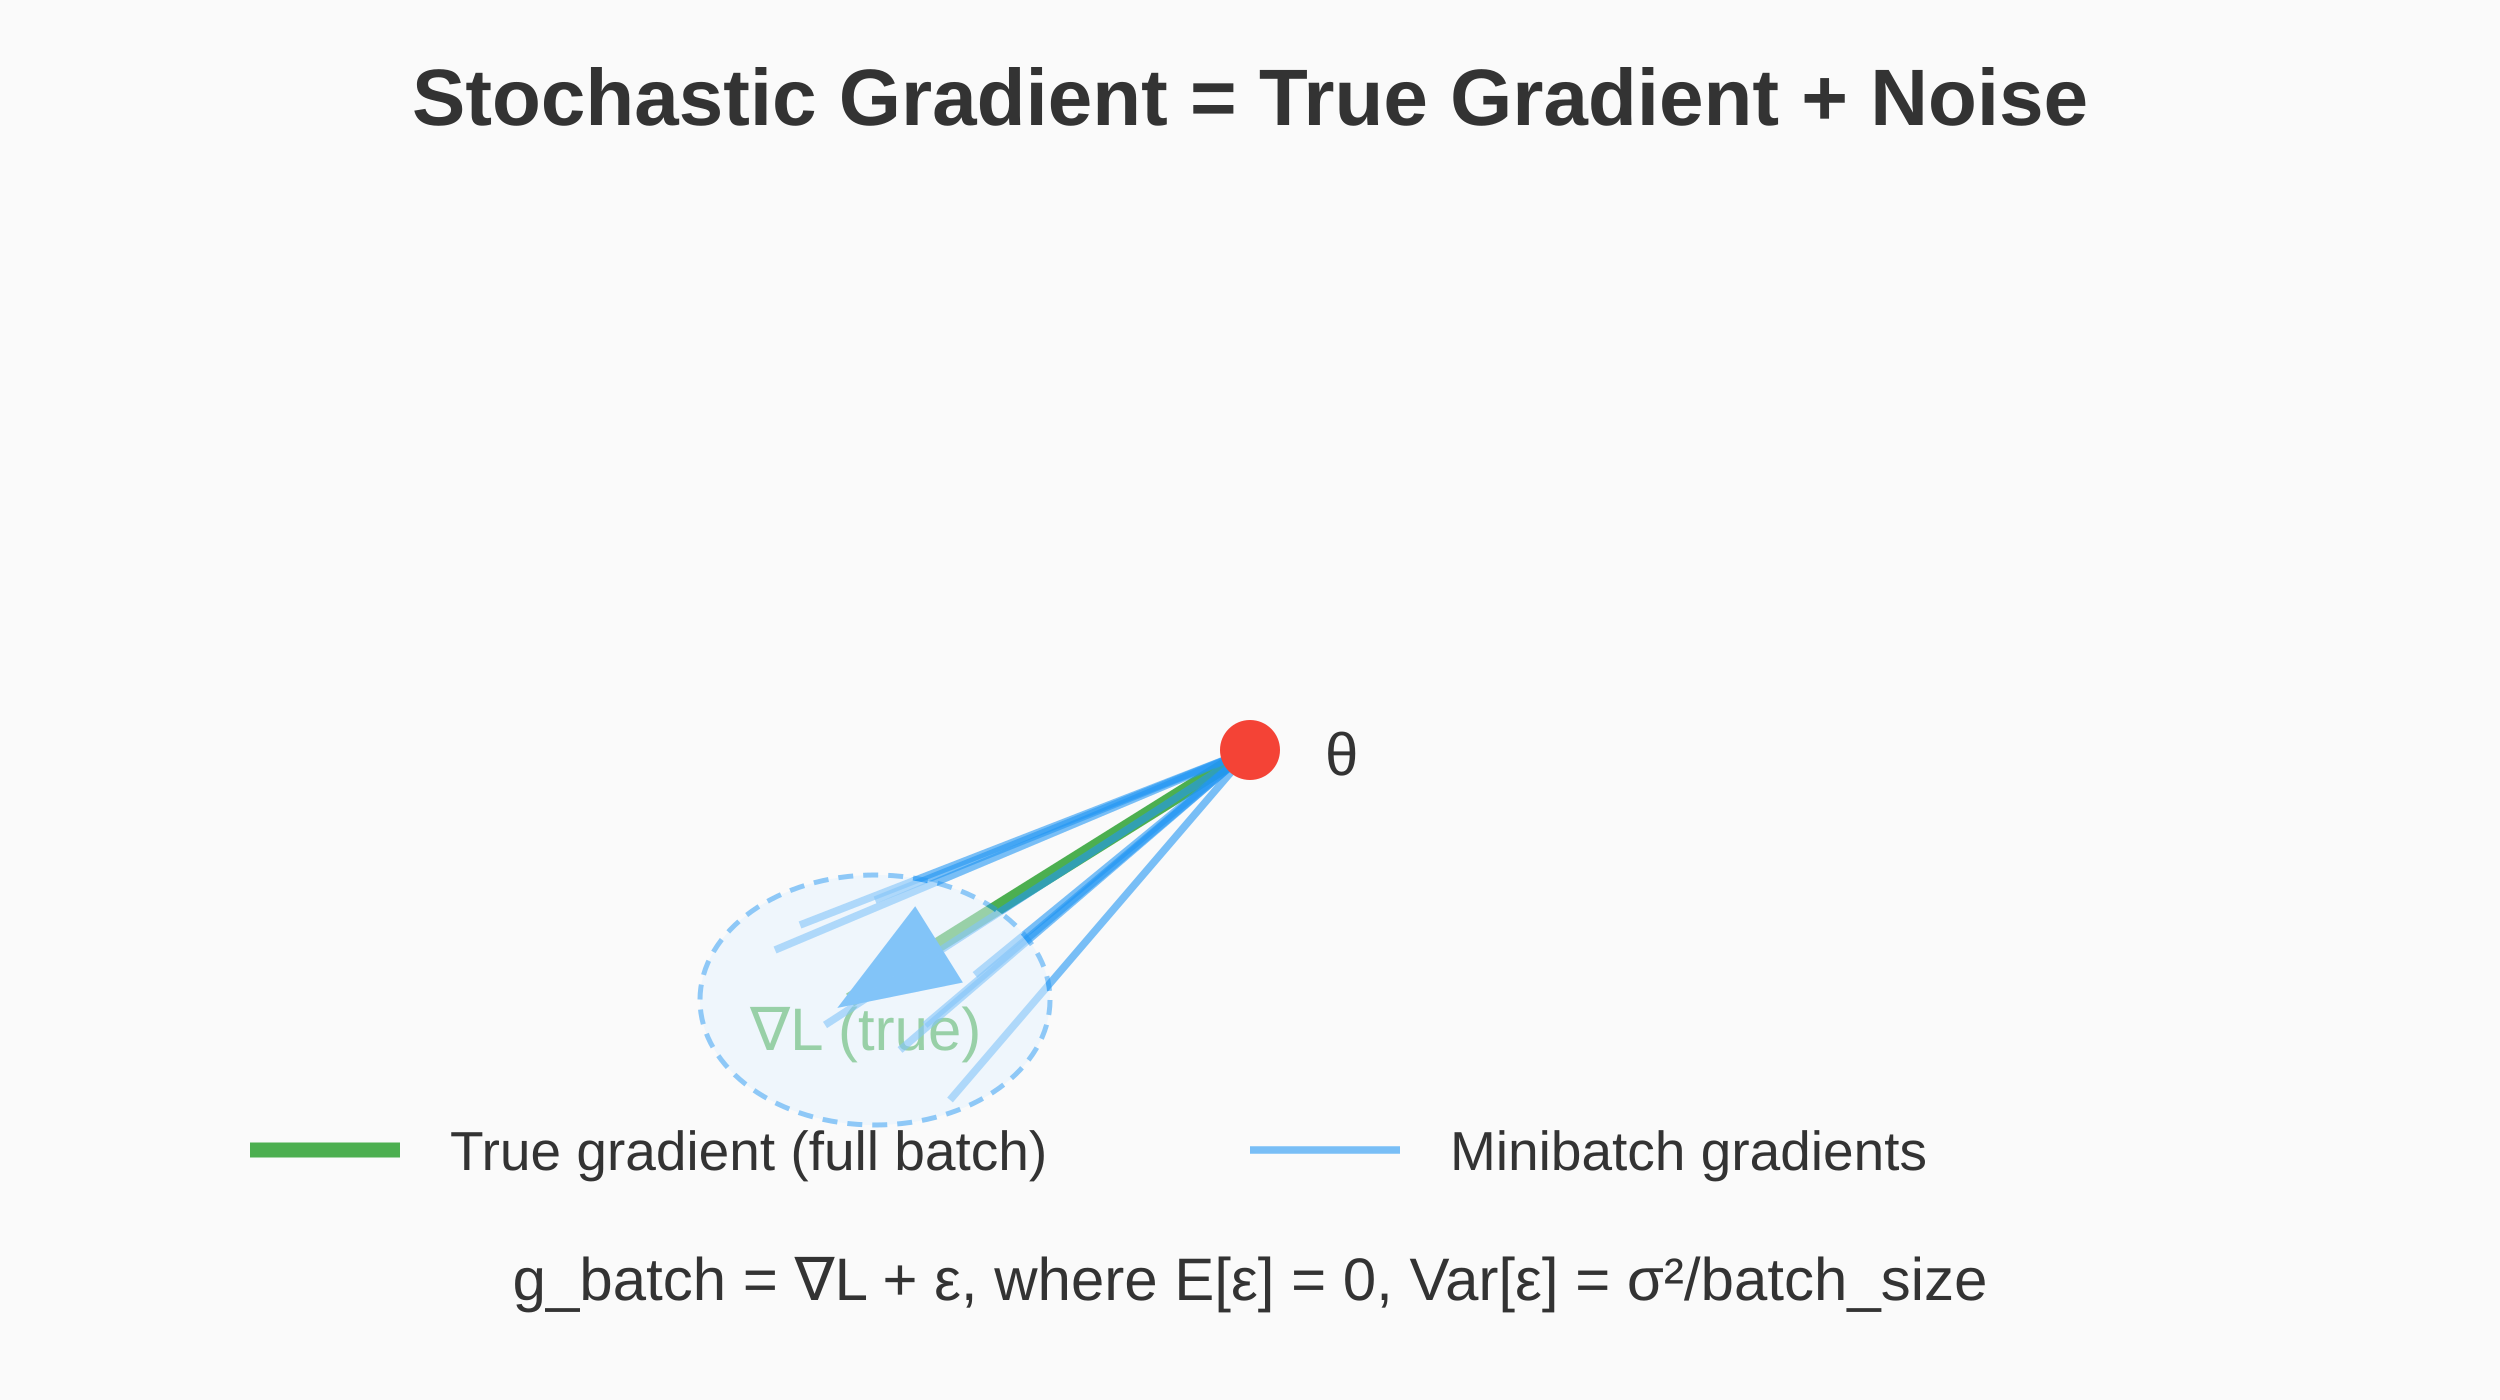
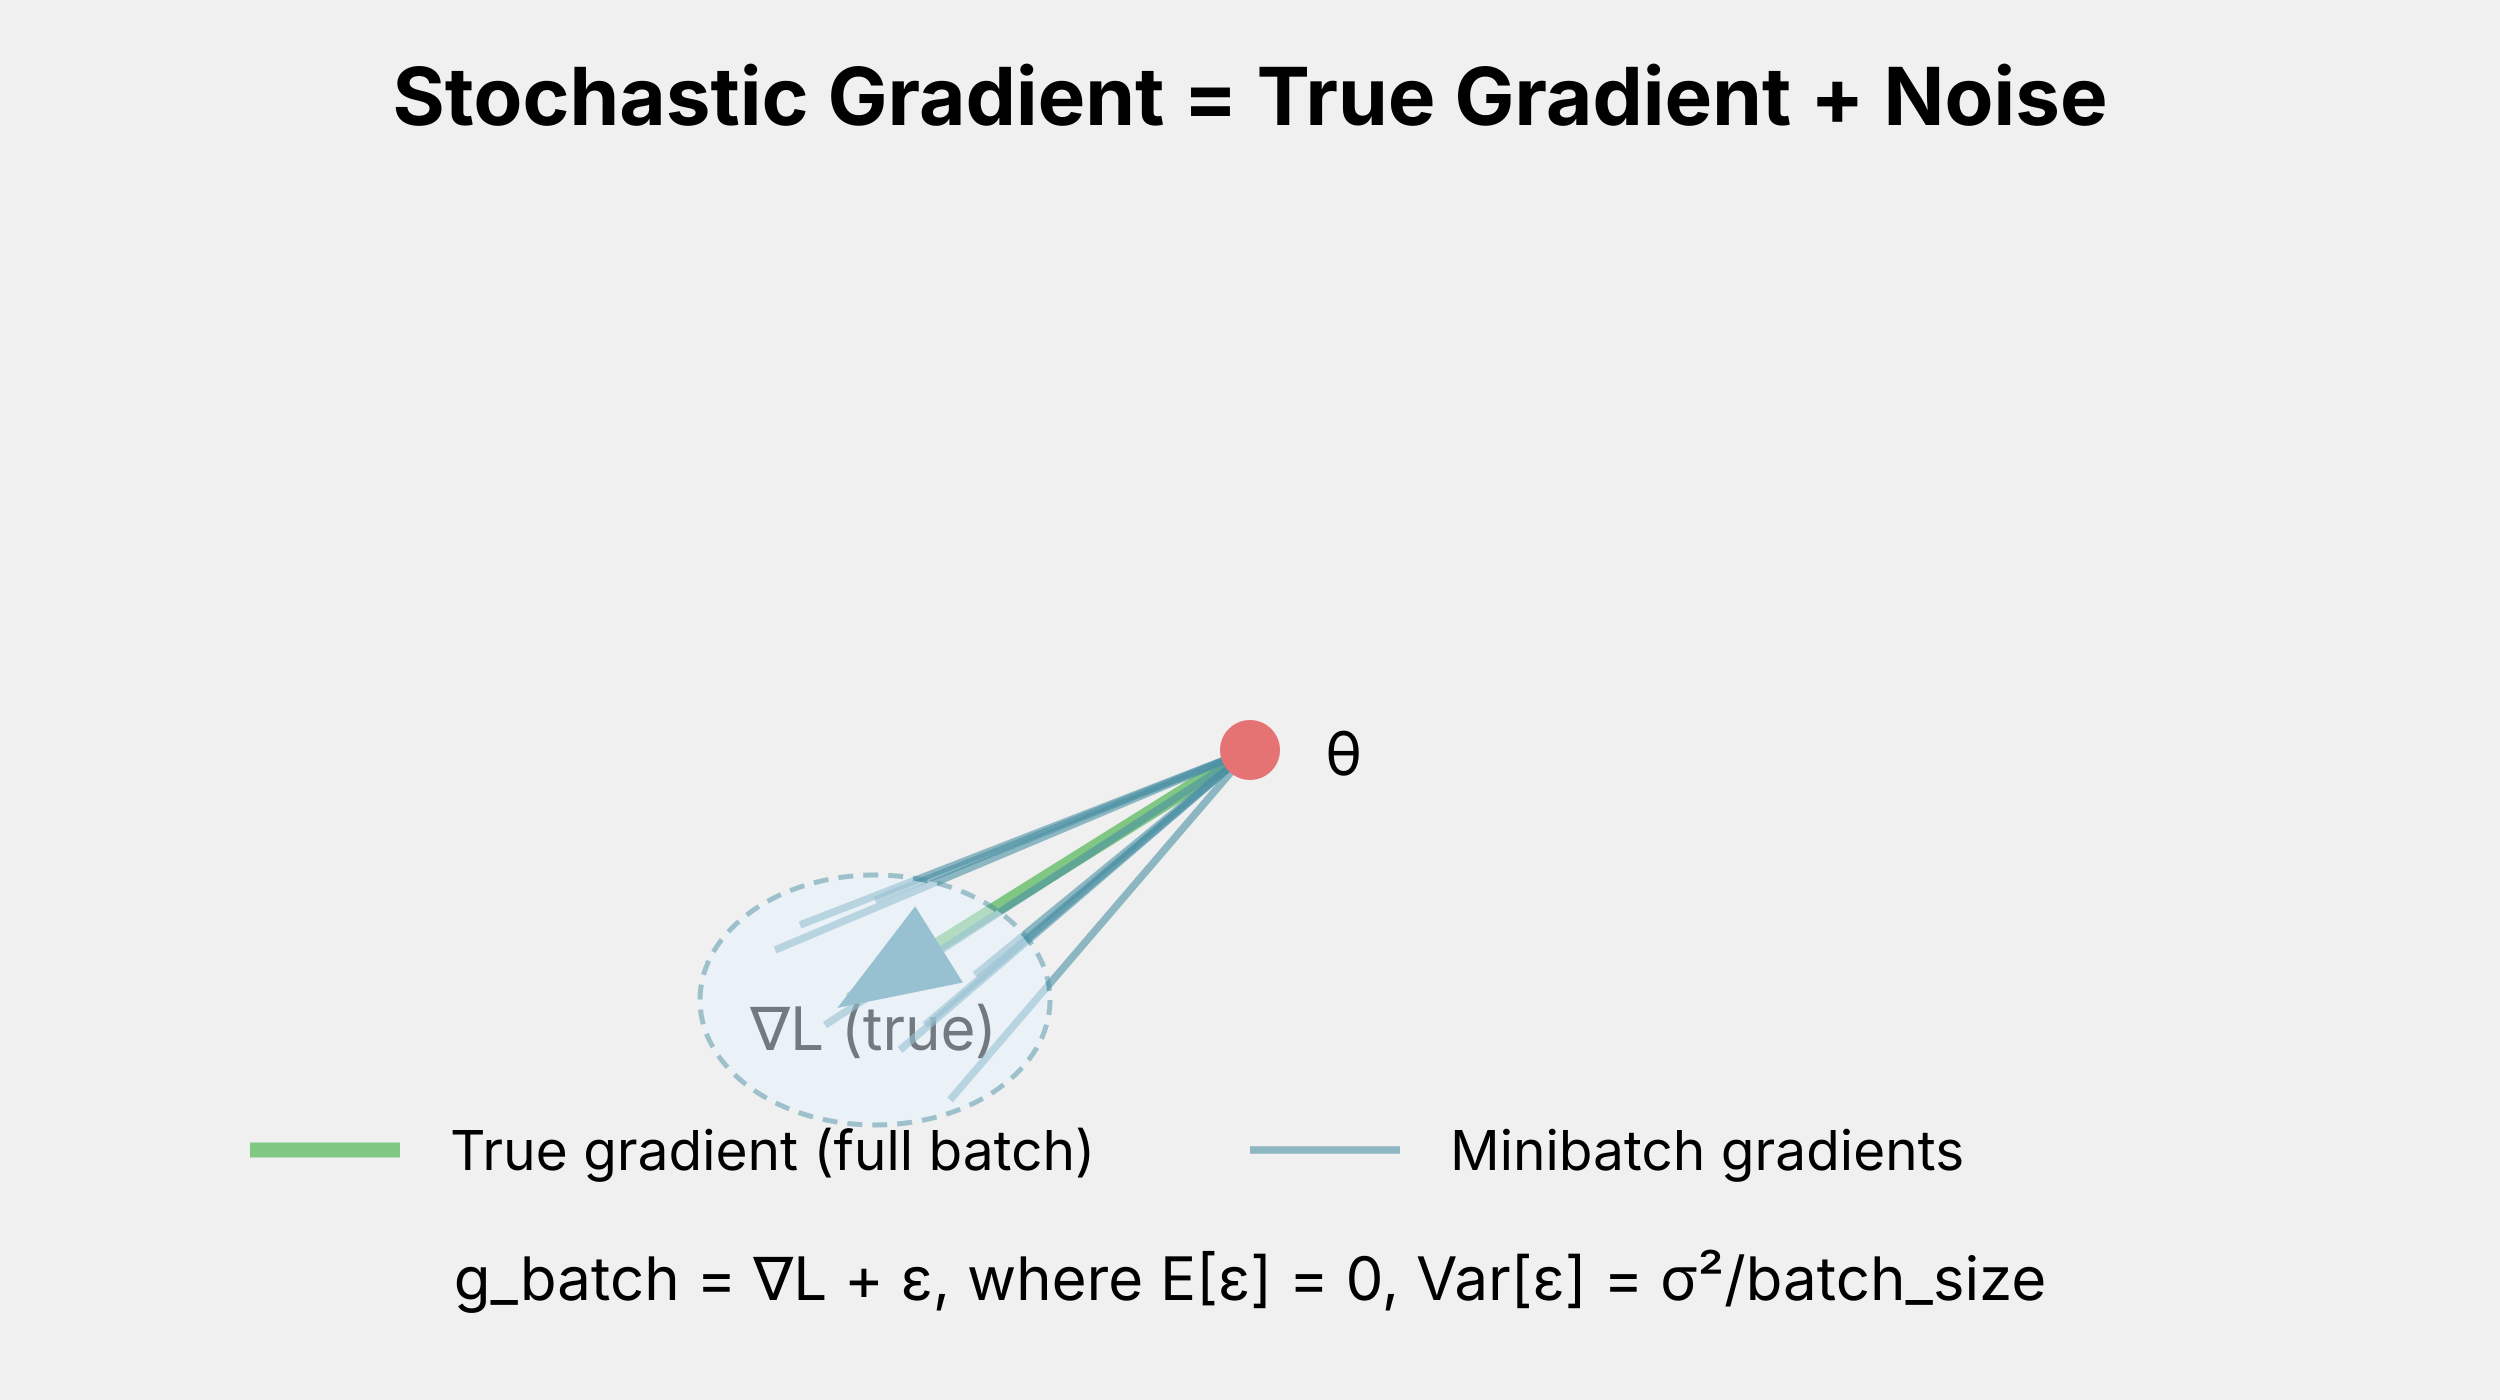
<svg xmlns="http://www.w3.org/2000/svg" viewBox="0 0 500 280">
+   <style>
+     /* Light mode (default) */
+     text { fill: #000000; }
+     .label-text { fill: #666666; }
+ 
+     /* Dark mode */
+     @media (prefers-color-scheme: dark) {
+       text { fill: #ffffff; }
+       .label-text { fill: #cccccc; }
+ 
+       text[fill="#000"], text[fill="#000000"], text[fill="#333"], text[fill="#666"] {
+         fill: #ffffff;
+       }
+       text[fill="#fff"], text[fill="#ffffff"], text[fill="white"] {
+         fill: #ffffff;
+       }
+       text[fill="#E57373"] { fill: #ef5350; }
+       text[fill="#81C784"] { fill: #66bb6a; }
+       text[fill="#FFB74D"] { fill: #ffa726; }
+       text[fill="#4A90A4"] { fill: #4fc3f7; }
+     }
+   </style>
  <defs>
    <marker id="arN" markerWidth="8" markerHeight="6" refX="7" refY="3" orient="auto">
-       <polygon points="0 0, 8 3, 0 6" fill="#2196F3" />
+       <polygon points="0 0, 8 3, 0 6" fill="#4A90A4" />
    </marker>
  </defs>
-   <rect width="500" height="280" fill="#fafafa" />
-   <text x="250" y="25" text-anchor="middle" font-family="Arial, sans-serif" font-size="16" font-weight="bold" fill="#333">Stochastic Gradient = True Gradient + Noise</text>
+   <text x="250" y="25" text-anchor="middle" font-family="system-ui, -apple-system, sans-serif" font-size="16" font-weight="bold" fill="#333">Stochastic Gradient = True Gradient + Noise</text>
  <g transform="translate(250, 150)">
-     <line x1="0" y1="0" x2="-80" y2="50" stroke="#4CAF50" stroke-width="3" marker-end="url(#arN)" />
-     <text x="-100" y="60" font-family="Arial, sans-serif" font-size="12" fill="#4CAF50">∇L (true)</text>
-     <line x1="0" y1="0" x2="-60" y2="70" stroke="#2196F3" stroke-width="1.5" opacity="0.6" />
-     <line x1="0" y1="0" x2="-90" y2="35" stroke="#2196F3" stroke-width="1.5" opacity="0.6" />
-     <line x1="0" y1="0" x2="-70" y2="60" stroke="#2196F3" stroke-width="1.5" opacity="0.6" />
-     <line x1="0" y1="0" x2="-85" y2="55" stroke="#2196F3" stroke-width="1.5" opacity="0.6" />
-     <line x1="0" y1="0" x2="-55" y2="45" stroke="#2196F3" stroke-width="1.5" opacity="0.6" />
-     <line x1="0" y1="0" x2="-95" y2="40" stroke="#2196F3" stroke-width="1.5" opacity="0.6" />
-     <line x1="0" y1="0" x2="-65" y2="55" stroke="#2196F3" stroke-width="1.5" opacity="0.6" />
-     <line x1="0" y1="0" x2="-75" y2="30" stroke="#2196F3" stroke-width="1.5" opacity="0.6" />
-     <circle cx="0" cy="0" r="6" fill="#f44336" />
-     <text x="15" y="5" font-family="Arial, sans-serif" font-size="12" fill="#333">θ</text>
-     <ellipse cx="-75" cy="50" rx="35" ry="25" fill="#E3F2FD" stroke="#2196F3" stroke-width="1" stroke-dasharray="3,2" opacity="0.5" />
+     <line x1="0" y1="0" x2="-80" y2="50" stroke="#81C784" stroke-width="3" marker-end="url(#arN)" />
+     <text x="-100" y="60" font-family="system-ui, -apple-system, sans-serif" font-size="12" fill="#81C784">∇L (true)</text>
+     <line x1="0" y1="0" x2="-60" y2="70" stroke="#4A90A4" stroke-width="1.5" opacity="0.6" />
+     <line x1="0" y1="0" x2="-90" y2="35" stroke="#4A90A4" stroke-width="1.5" opacity="0.6" />
+     <line x1="0" y1="0" x2="-70" y2="60" stroke="#4A90A4" stroke-width="1.5" opacity="0.6" />
+     <line x1="0" y1="0" x2="-85" y2="55" stroke="#4A90A4" stroke-width="1.5" opacity="0.6" />
+     <line x1="0" y1="0" x2="-55" y2="45" stroke="#4A90A4" stroke-width="1.5" opacity="0.6" />
+     <line x1="0" y1="0" x2="-95" y2="40" stroke="#4A90A4" stroke-width="1.5" opacity="0.6" />
+     <line x1="0" y1="0" x2="-65" y2="55" stroke="#4A90A4" stroke-width="1.5" opacity="0.6" />
+     <line x1="0" y1="0" x2="-75" y2="30" stroke="#4A90A4" stroke-width="1.5" opacity="0.6" />
+     <circle cx="0" cy="0" r="6" fill="#E57373" />
+     <text x="15" y="5" font-family="system-ui, -apple-system, sans-serif" font-size="12" fill="#333">θ</text>
+     <ellipse cx="-75" cy="50" rx="35" ry="25" fill="#E3F2FD" stroke="#4A90A4" stroke-width="1" stroke-dasharray="3,2" opacity="0.5" />
  </g>
  <g transform="translate(50, 230)">
-     <line x1="0" y1="0" x2="30" y2="0" stroke="#4CAF50" stroke-width="3" />
-     <text x="40" y="4" font-family="Arial, sans-serif" font-size="11" fill="#333">True gradient (full batch)</text>
-     <line x1="200" y1="0" x2="230" y2="0" stroke="#2196F3" stroke-width="1.5" opacity="0.6" />
-     <text x="240" y="4" font-family="Arial, sans-serif" font-size="11" fill="#333">Minibatch gradients</text>
+     <line x1="0" y1="0" x2="30" y2="0" stroke="#81C784" stroke-width="3" />
+     <text x="40" y="4" font-family="system-ui, -apple-system, sans-serif" font-size="11" fill="#333">True gradient (full batch)</text>
+     <line x1="200" y1="0" x2="230" y2="0" stroke="#4A90A4" stroke-width="1.5" opacity="0.6" />
+     <text x="240" y="4" font-family="system-ui, -apple-system, sans-serif" font-size="11" fill="#333">Minibatch gradients</text>
  </g>
-   <text x="250" y="260" text-anchor="middle" font-family="Arial, sans-serif" font-size="12" fill="#333">g_batch = ∇L + ε,  where E[ε] = 0, Var[ε] = σ²/batch_size</text>
+   <text x="250" y="260" text-anchor="middle" font-family="system-ui, -apple-system, sans-serif" font-size="12" fill="#333">g_batch = ∇L + ε,  where E[ε] = 0, Var[ε] = σ²/batch_size</text>
</svg>
